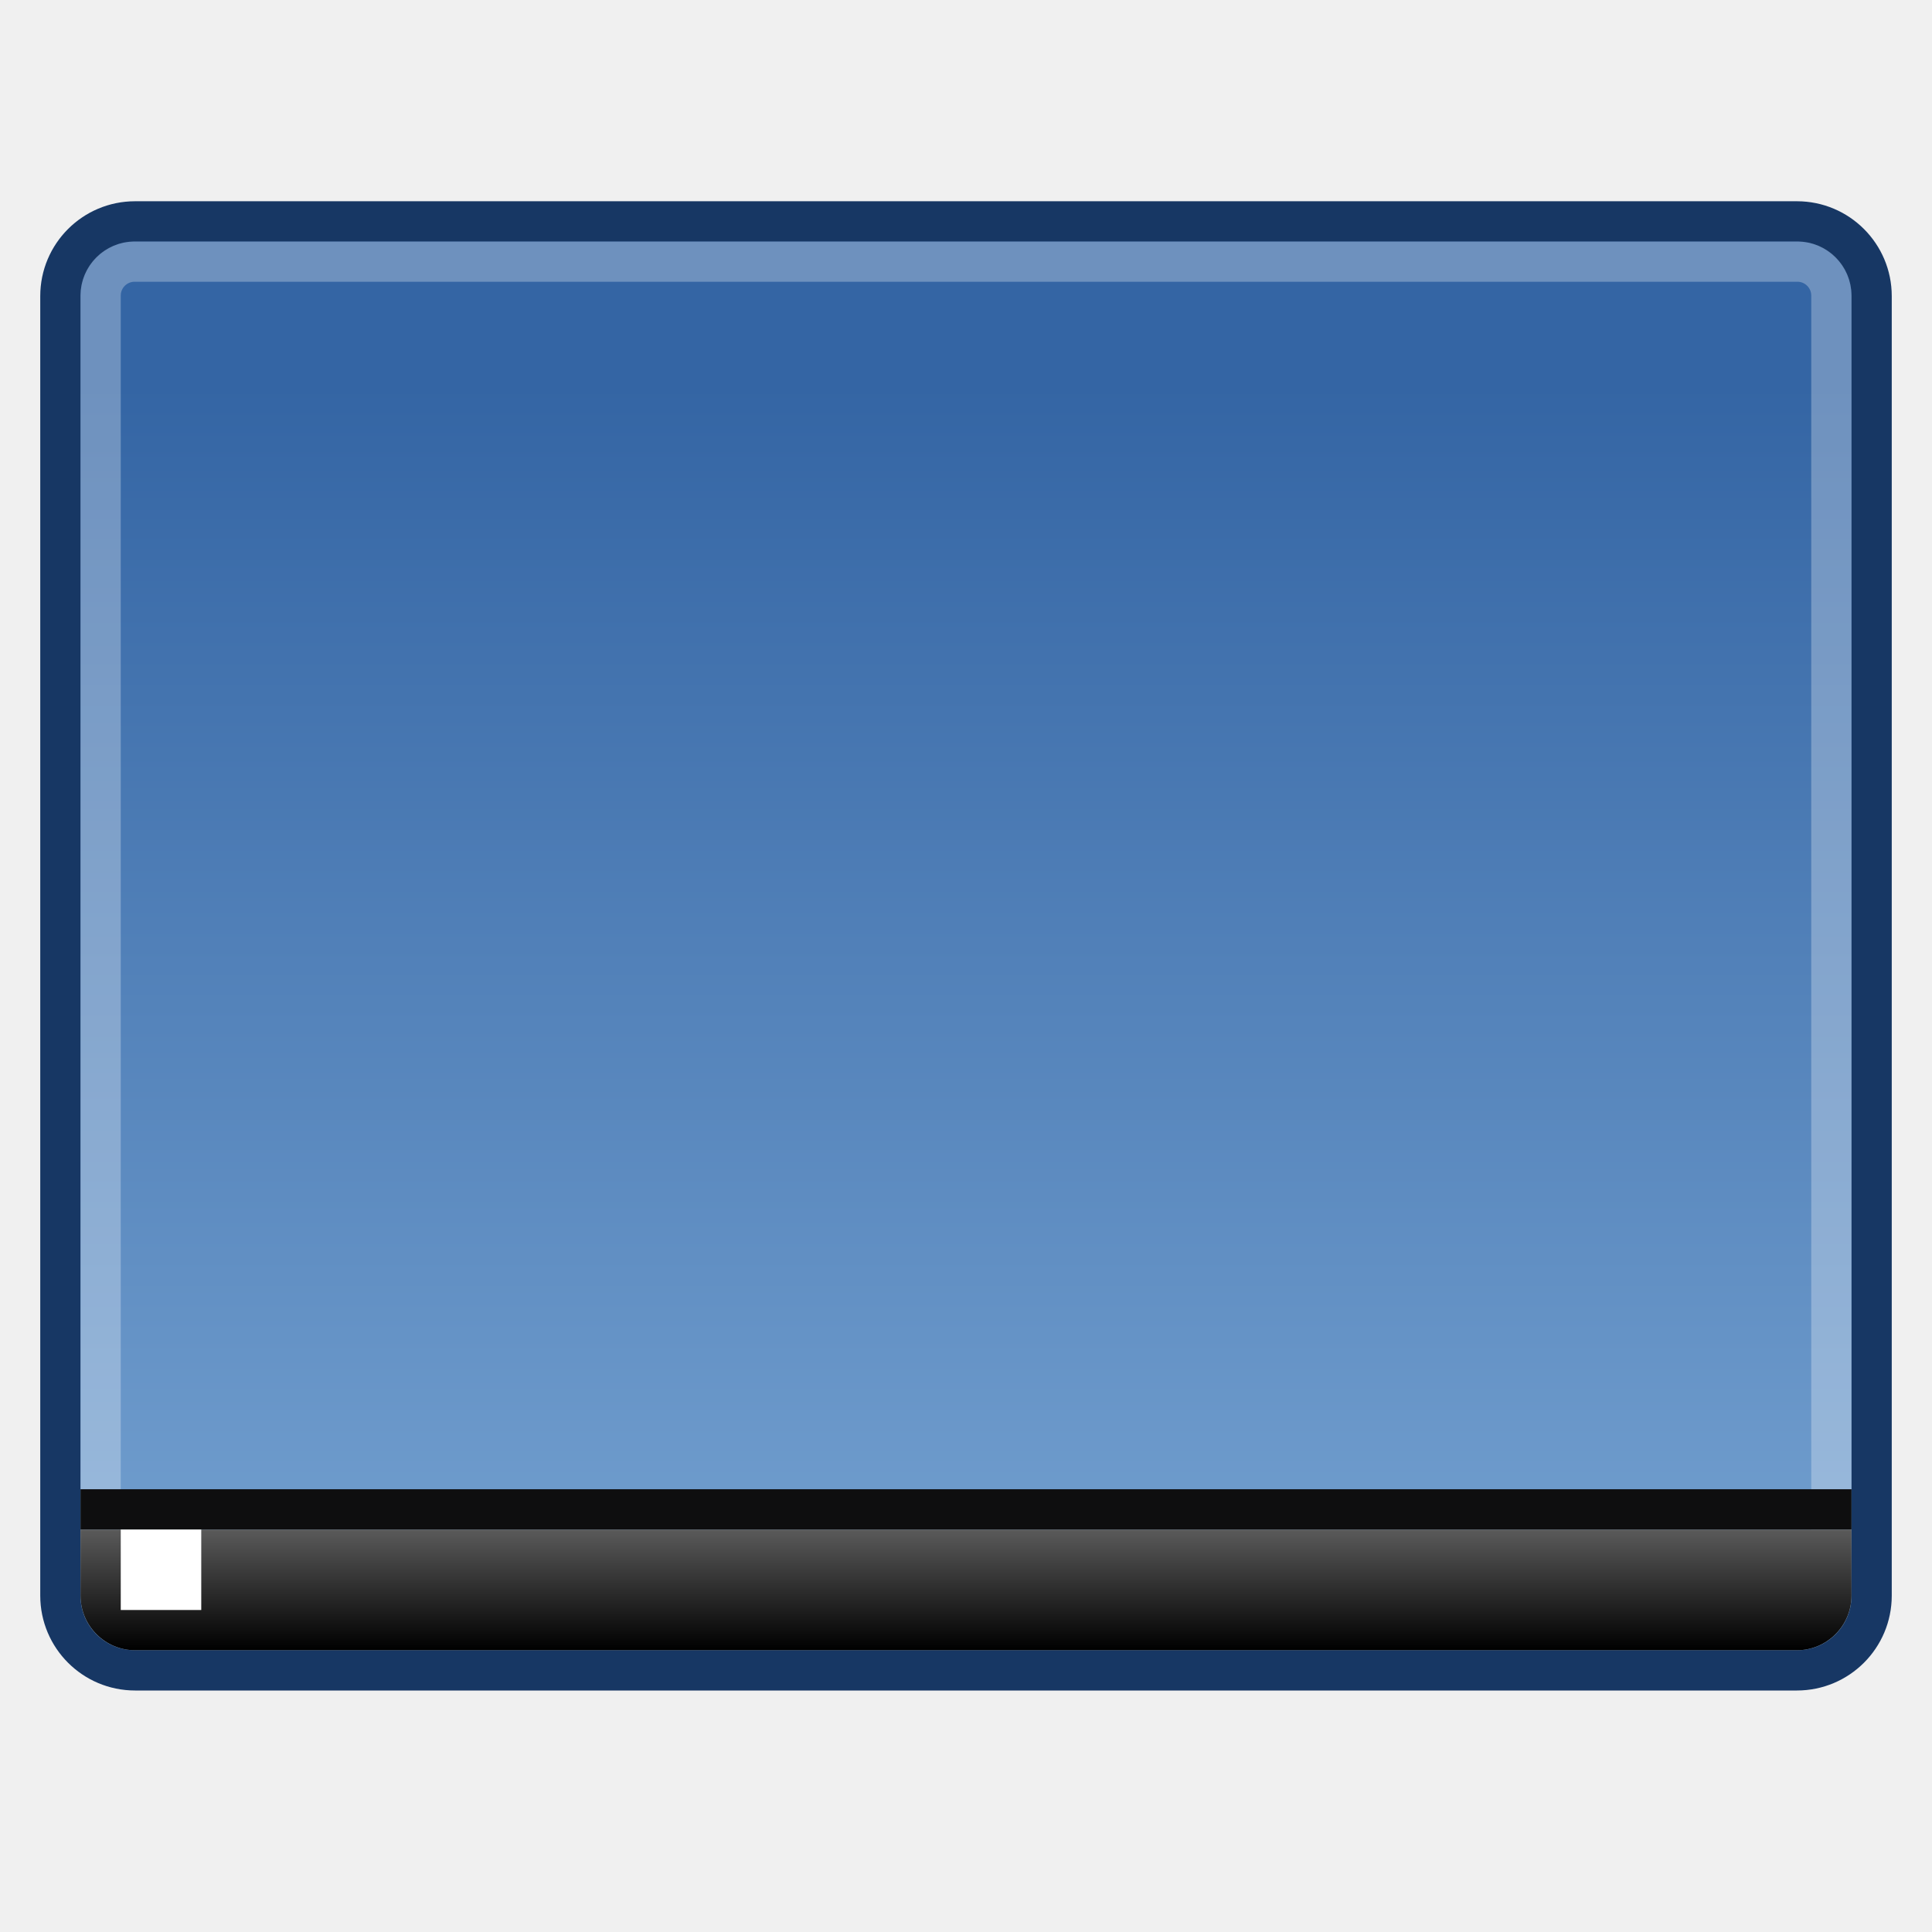
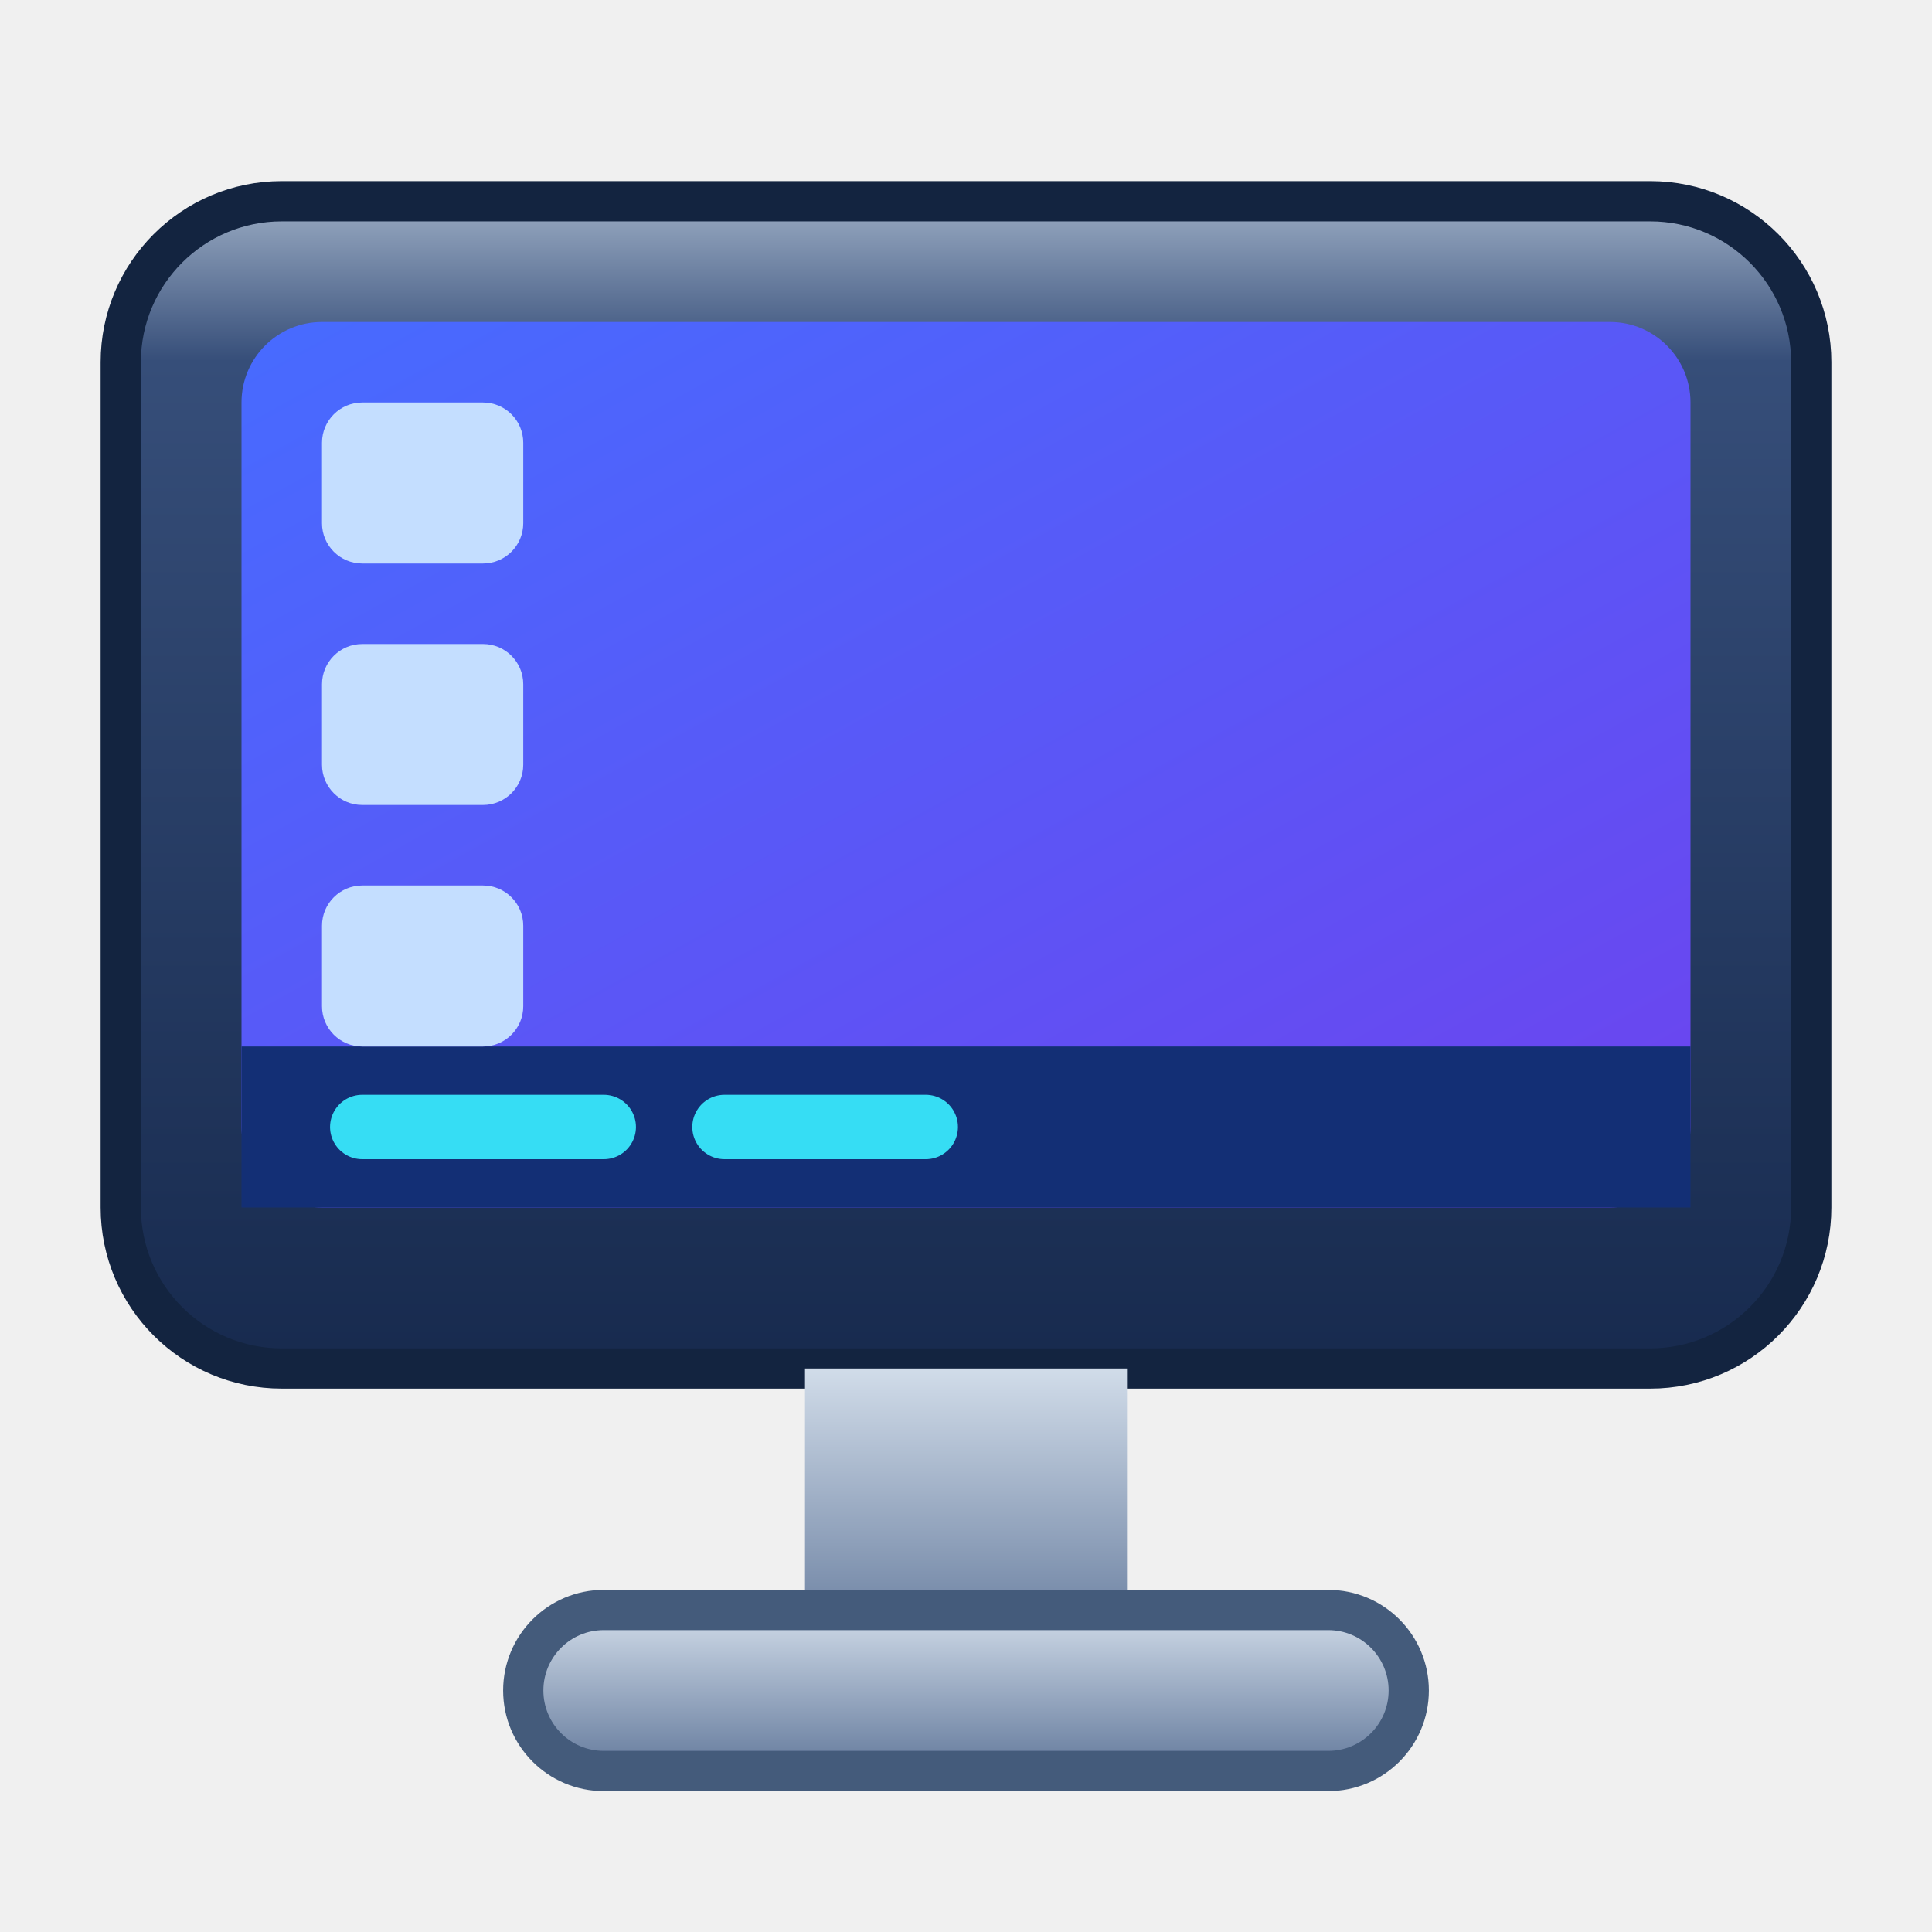
- <svg xmlns="http://www.w3.org/2000/svg" xmlns:xlink="http://www.w3.org/1999/xlink" width="48px" height="48px" id="svg11300" version="1.1">
-   <defs id="defs3">
-     <linearGradient id="linearGradient5500" x1="2" y1="38" x2="2" y2="41" gradientUnits="userSpaceOnUse">
-       <stop style="stop-color:#5a5a5a;stop-opacity:1;" offset="0" id="stop5496" />
-       <stop style="stop-color:#000000;stop-opacity:1" offset="1" id="stop5498" />
+ <svg xmlns="http://www.w3.org/2000/svg" width="48" height="48" viewBox="0 0 48 48">
+   <defs>
+     <linearGradient id="frame" x2="0" y2="1">
+       <stop stop-color="#9daec5" />
+       <stop offset=".14" stop-color="#364e79" />
+       <stop offset="1" stop-color="#172a4e" />
    </linearGradient>
-     <linearGradient id="linearGradient5048">
-       <stop style="stop-color:black;stop-opacity:0;" offset="0" id="stop5050" />
-       <stop id="stop5056" offset="0.5" style="stop-color:black;stop-opacity:1;" />
-       <stop style="stop-color:black;stop-opacity:0;" offset="1" id="stop5052" />
+     <linearGradient id="screen" x2=".9" y2="1">
+       <stop stop-color="#476bff" />
+       <stop offset="1" stop-color="#6b45ef" />
    </linearGradient>
-     <linearGradient id="linearGradient3844">
-       <stop style="stop-color:#000000;stop-opacity:1;" offset="0" id="stop3846" />
-       <stop style="stop-color:#000000;stop-opacity:0;" offset="1" id="stop3848" />
+     <linearGradient id="metal" x2="0" y2="1">
+       <stop stop-color="#d1dce9" />
+       <stop offset="1" stop-color="#647a9c" />
    </linearGradient>
-     <linearGradient id="linearGradient3832">
-       <stop style="stop-color:#ffffff;stop-opacity:1;" offset="0" id="stop3834" />
-       <stop style="stop-color:#e0e0e0;stop-opacity:1;" offset="1" id="stop3836" />
+     <linearGradient id="cyan">
+       <stop stop-color="#76e8f5" />
+       <stop offset="1" stop-color="#26c1e3" />
    </linearGradient>
-     <linearGradient id="linearGradient2402">
-       <stop style="stop-color:#d8d8d8;stop-opacity:1;" offset="0" id="stop2404" />
-       <stop style="stop-color:#ffffff;stop-opacity:1;" offset="1" id="stop2406" />
-     </linearGradient>
-     <linearGradient id="linearGradient2392">
-       <stop id="stop2394" offset="0" style="stop-color:#a0a0a0;stop-opacity:1;" />
-       <stop id="stop2396" offset="1" style="stop-color:#e7e7e7;stop-opacity:1;" />
-     </linearGradient>
-     <linearGradient id="linearGradient10314">
-       <stop id="stop10316" offset="0" style="stop-color:#f3f3f3;stop-opacity:1;" />
-       <stop id="stop10318" offset="1" style="stop-color:#838383;stop-opacity:1;" />
-     </linearGradient>
-     <linearGradient id="linearGradient1428">
-       <stop style="stop-color:#3465a4;stop-opacity:1;" offset="0" id="stop1430" />
-       <stop style="stop-color:#729fcf" offset="1" id="stop1432" />
-     </linearGradient>
-     <radialGradient xlink:href="#linearGradient3844" id="radialGradient3854" gradientUnits="userSpaceOnUse" gradientTransform="matrix(1,0,0,0.35514,1.780868e-14,28.29322)" cx="35.188" cy="43.875" fx="35.188" fy="43.875" r="6.688" />
-     <linearGradient xlink:href="#linearGradient1428" id="linearGradient1812" gradientUnits="userSpaceOnUse" gradientTransform="matrix(0.857967,0,0,0.83092,0.286652,4.247197)" x1="30.802" y1="6.378" x2="30.802" y2="42.315" />
-     <clipPath clipPathUnits="userSpaceOnUse" id="clipPath1228">
-       <rect rx="1.36" y="6" x="2" height="35" width="44" id="rect1230" style="color:#000000;display:inline;overflow:visible;visibility:visible;fill:#ff00ff;fill-opacity:0.502;fill-rule:evenodd;stroke:none;stroke-width:1;stroke-linecap:butt;stroke-linejoin:miter;stroke-miterlimit:4;stroke-dasharray:none;stroke-dashoffset:0;stroke-opacity:1;marker:none;marker-start:none;marker-mid:none;marker-end:none" />
-     </clipPath>
  </defs>
-   <g id="bg-layer">
-     <rect style="color:#000000;display:inline;overflow:visible;visibility:visible;fill:url(#linearGradient1812);fill-opacity:1;fill-rule:evenodd;stroke:#173764;stroke-width:1;stroke-linecap:butt;stroke-linejoin:miter;stroke-miterlimit:4;stroke-dasharray:none;stroke-dashoffset:0;stroke-opacity:1;marker:none;marker-start:none;marker-mid:none;marker-end:none" id="rect1426" width="45" height="36" x="1.5" y="5.5" rx="1.856" ry="1.856" />
-     <rect rx="0.844" y="6.5" x="2.5" height="34" width="43" id="rect2317" style="color:#000000;display:inline;overflow:visible;visibility:visible;opacity:0.287;fill:none;fill-opacity:1;fill-rule:evenodd;stroke:#ffffff;stroke-width:1;stroke-linecap:butt;stroke-linejoin:miter;stroke-miterlimit:4;stroke-dasharray:none;stroke-dashoffset:0;stroke-opacity:1;marker:none;marker-start:none;marker-mid:none;marker-end:none" />
-   </g>
-   <g id="taskbar-layer" style="display:inline">
-     <g id="g968" clip-path="url(#clipPath1228)">
-       <g id="g6249">
-         <rect y="37" x="2" height="1" width="44" id="rect5054" style="color:#000000;display:inline;overflow:visible;visibility:visible;fill:#0e0e0f;fill-opacity:1;fill-rule:evenodd;stroke:none;stroke-width:1;stroke-linecap:butt;stroke-linejoin:miter;stroke-miterlimit:4;stroke-dasharray:none;stroke-dashoffset:0;stroke-opacity:1;marker:none;marker-start:none;marker-mid:none;marker-end:none" />
-         <rect style="fill:url(#linearGradient5500);fill-opacity:1;stroke:none;stroke-width:2;stroke-opacity:1" id="rect5360" width="44" height="3" x="2" y="38" clip-path="none" />
-       </g>
-       <rect style="fill:#ffffff;fill-opacity:1;stroke:none;stroke-width:2;stroke-opacity:1" id="rect6019" width="2" x="3" y="38" height="2" />
-     </g>
-   </g>
+   <rect x="3" y="5" width="42" height="29" rx="4" fill="url(#frame)" stroke="#132440" />
+   <rect x="6" y="8" width="36" height="22" rx="2" fill="url(#screen)" />
+   <path d="M6 26h36v4H6z" fill="#132f75" />
+   <path d="M20 34h8v7h-8z" fill="url(#metal)" />
+   <rect x="13" y="40" width="22" height="4" rx="2" fill="url(#metal)" stroke="#445b7b" />
+   <rect x="8" y="10" width="5" height="4" rx="1" fill="#c4deff" />
+   <rect x="8" y="16" width="5" height="4" rx="1" fill="#c4deff" />
+   <rect x="8" y="22" width="5" height="4" rx="1" fill="#c4deff" />
+   <path d="M9 28h6m3 0h5" stroke="#36ddf4" stroke-width="1.6" stroke-linecap="round" />
</svg>
